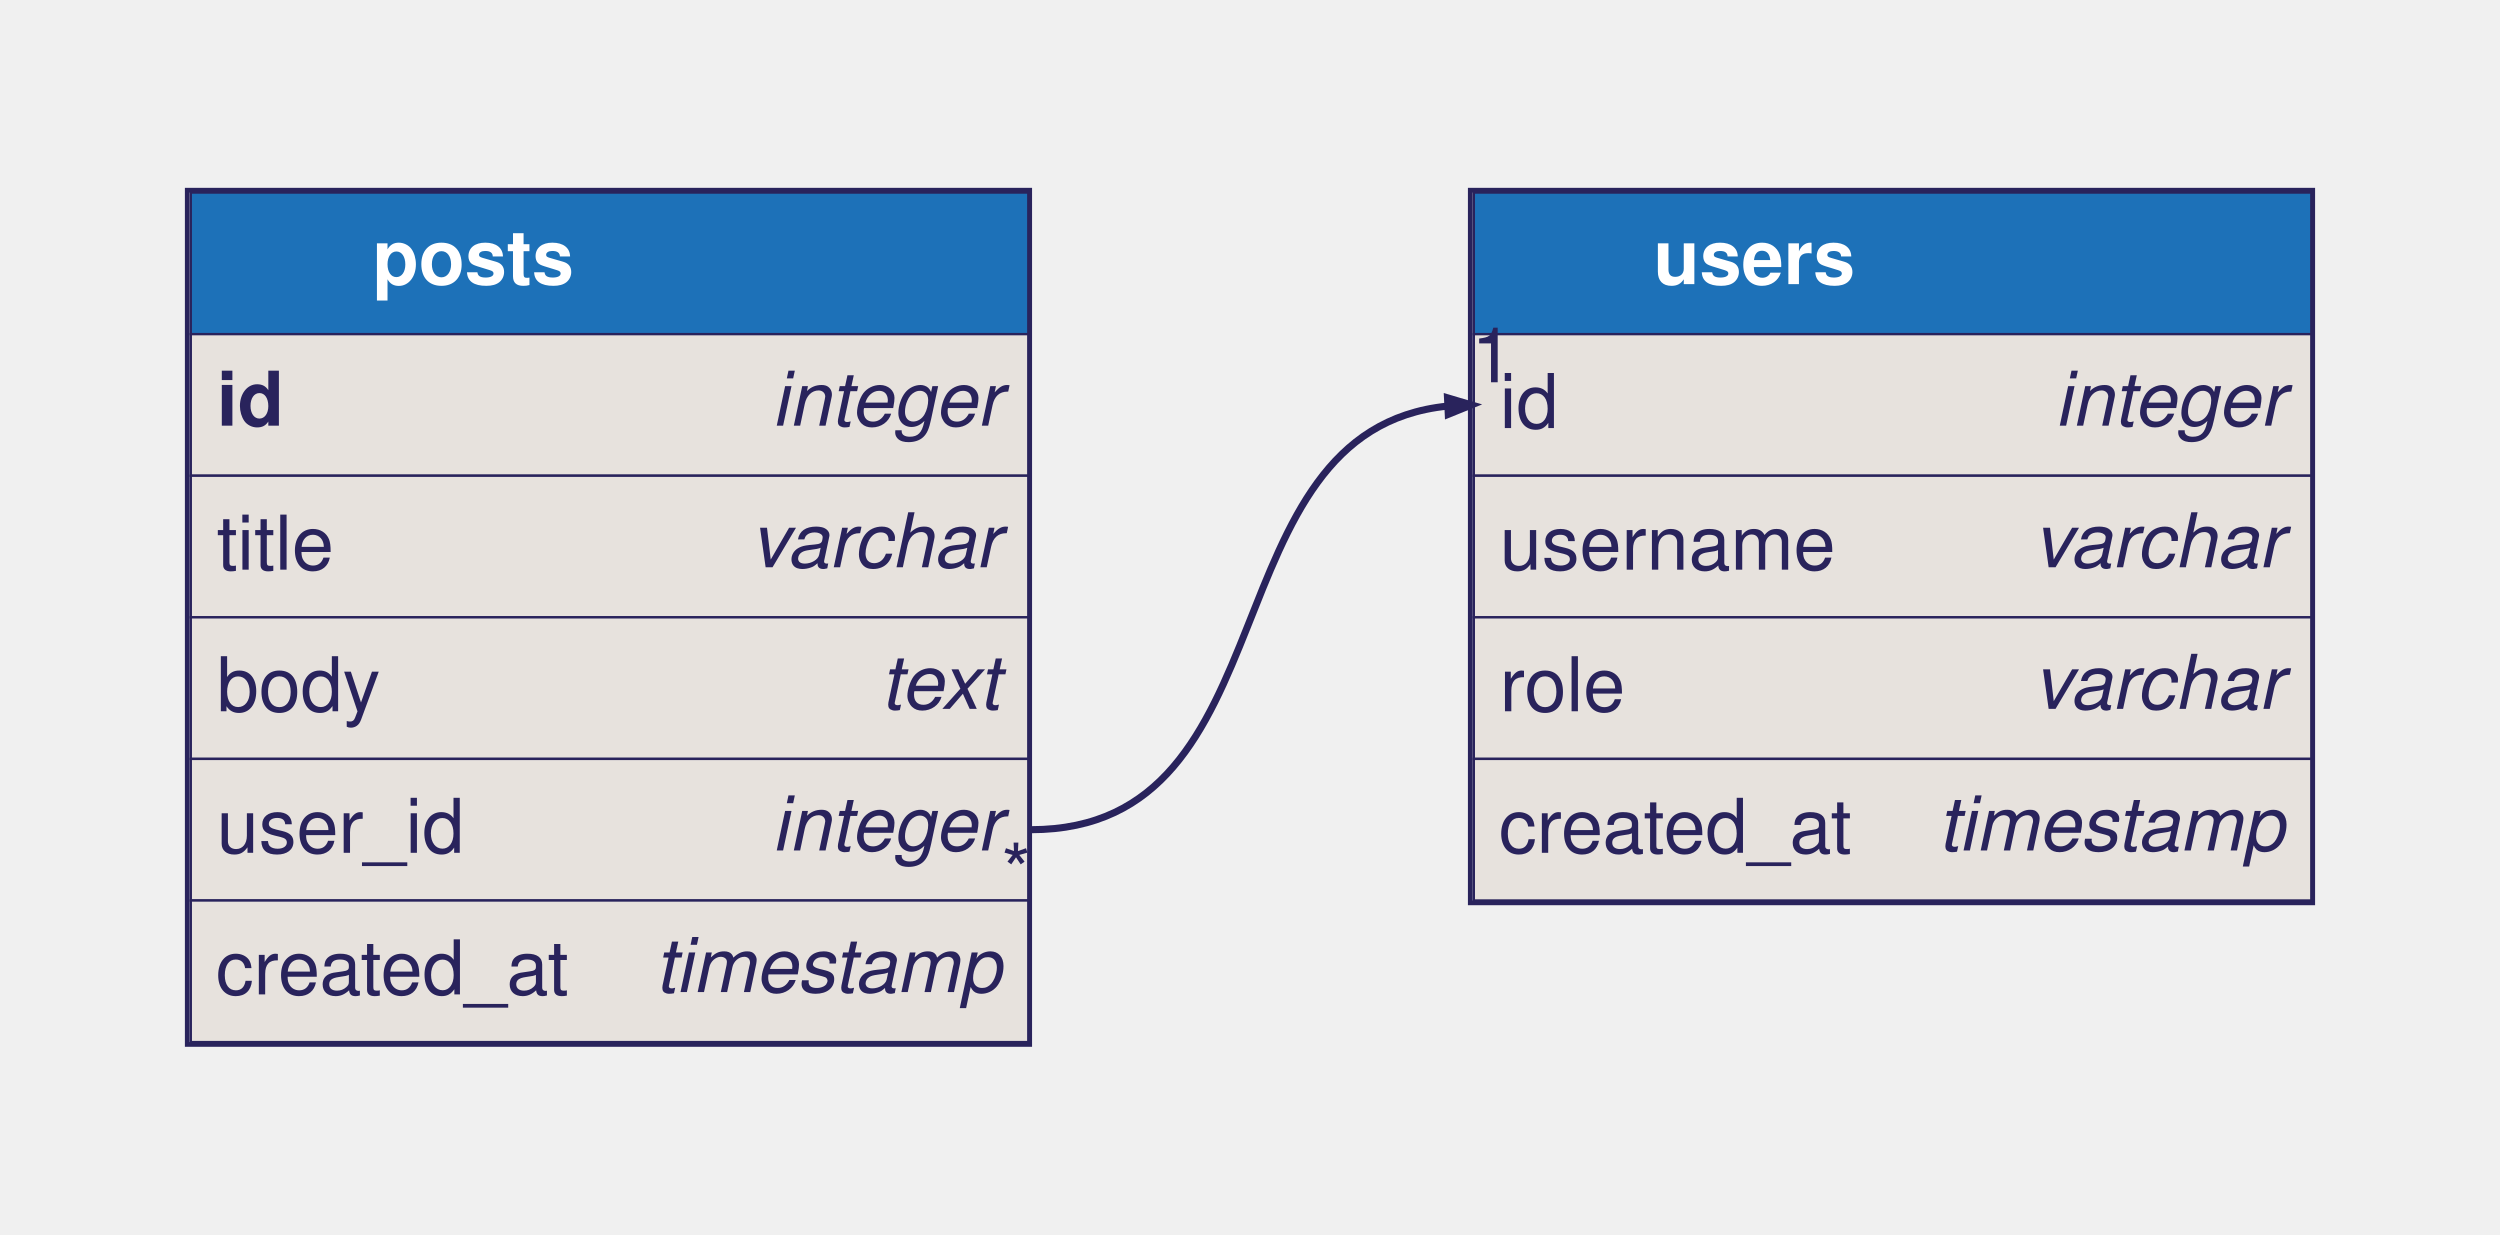
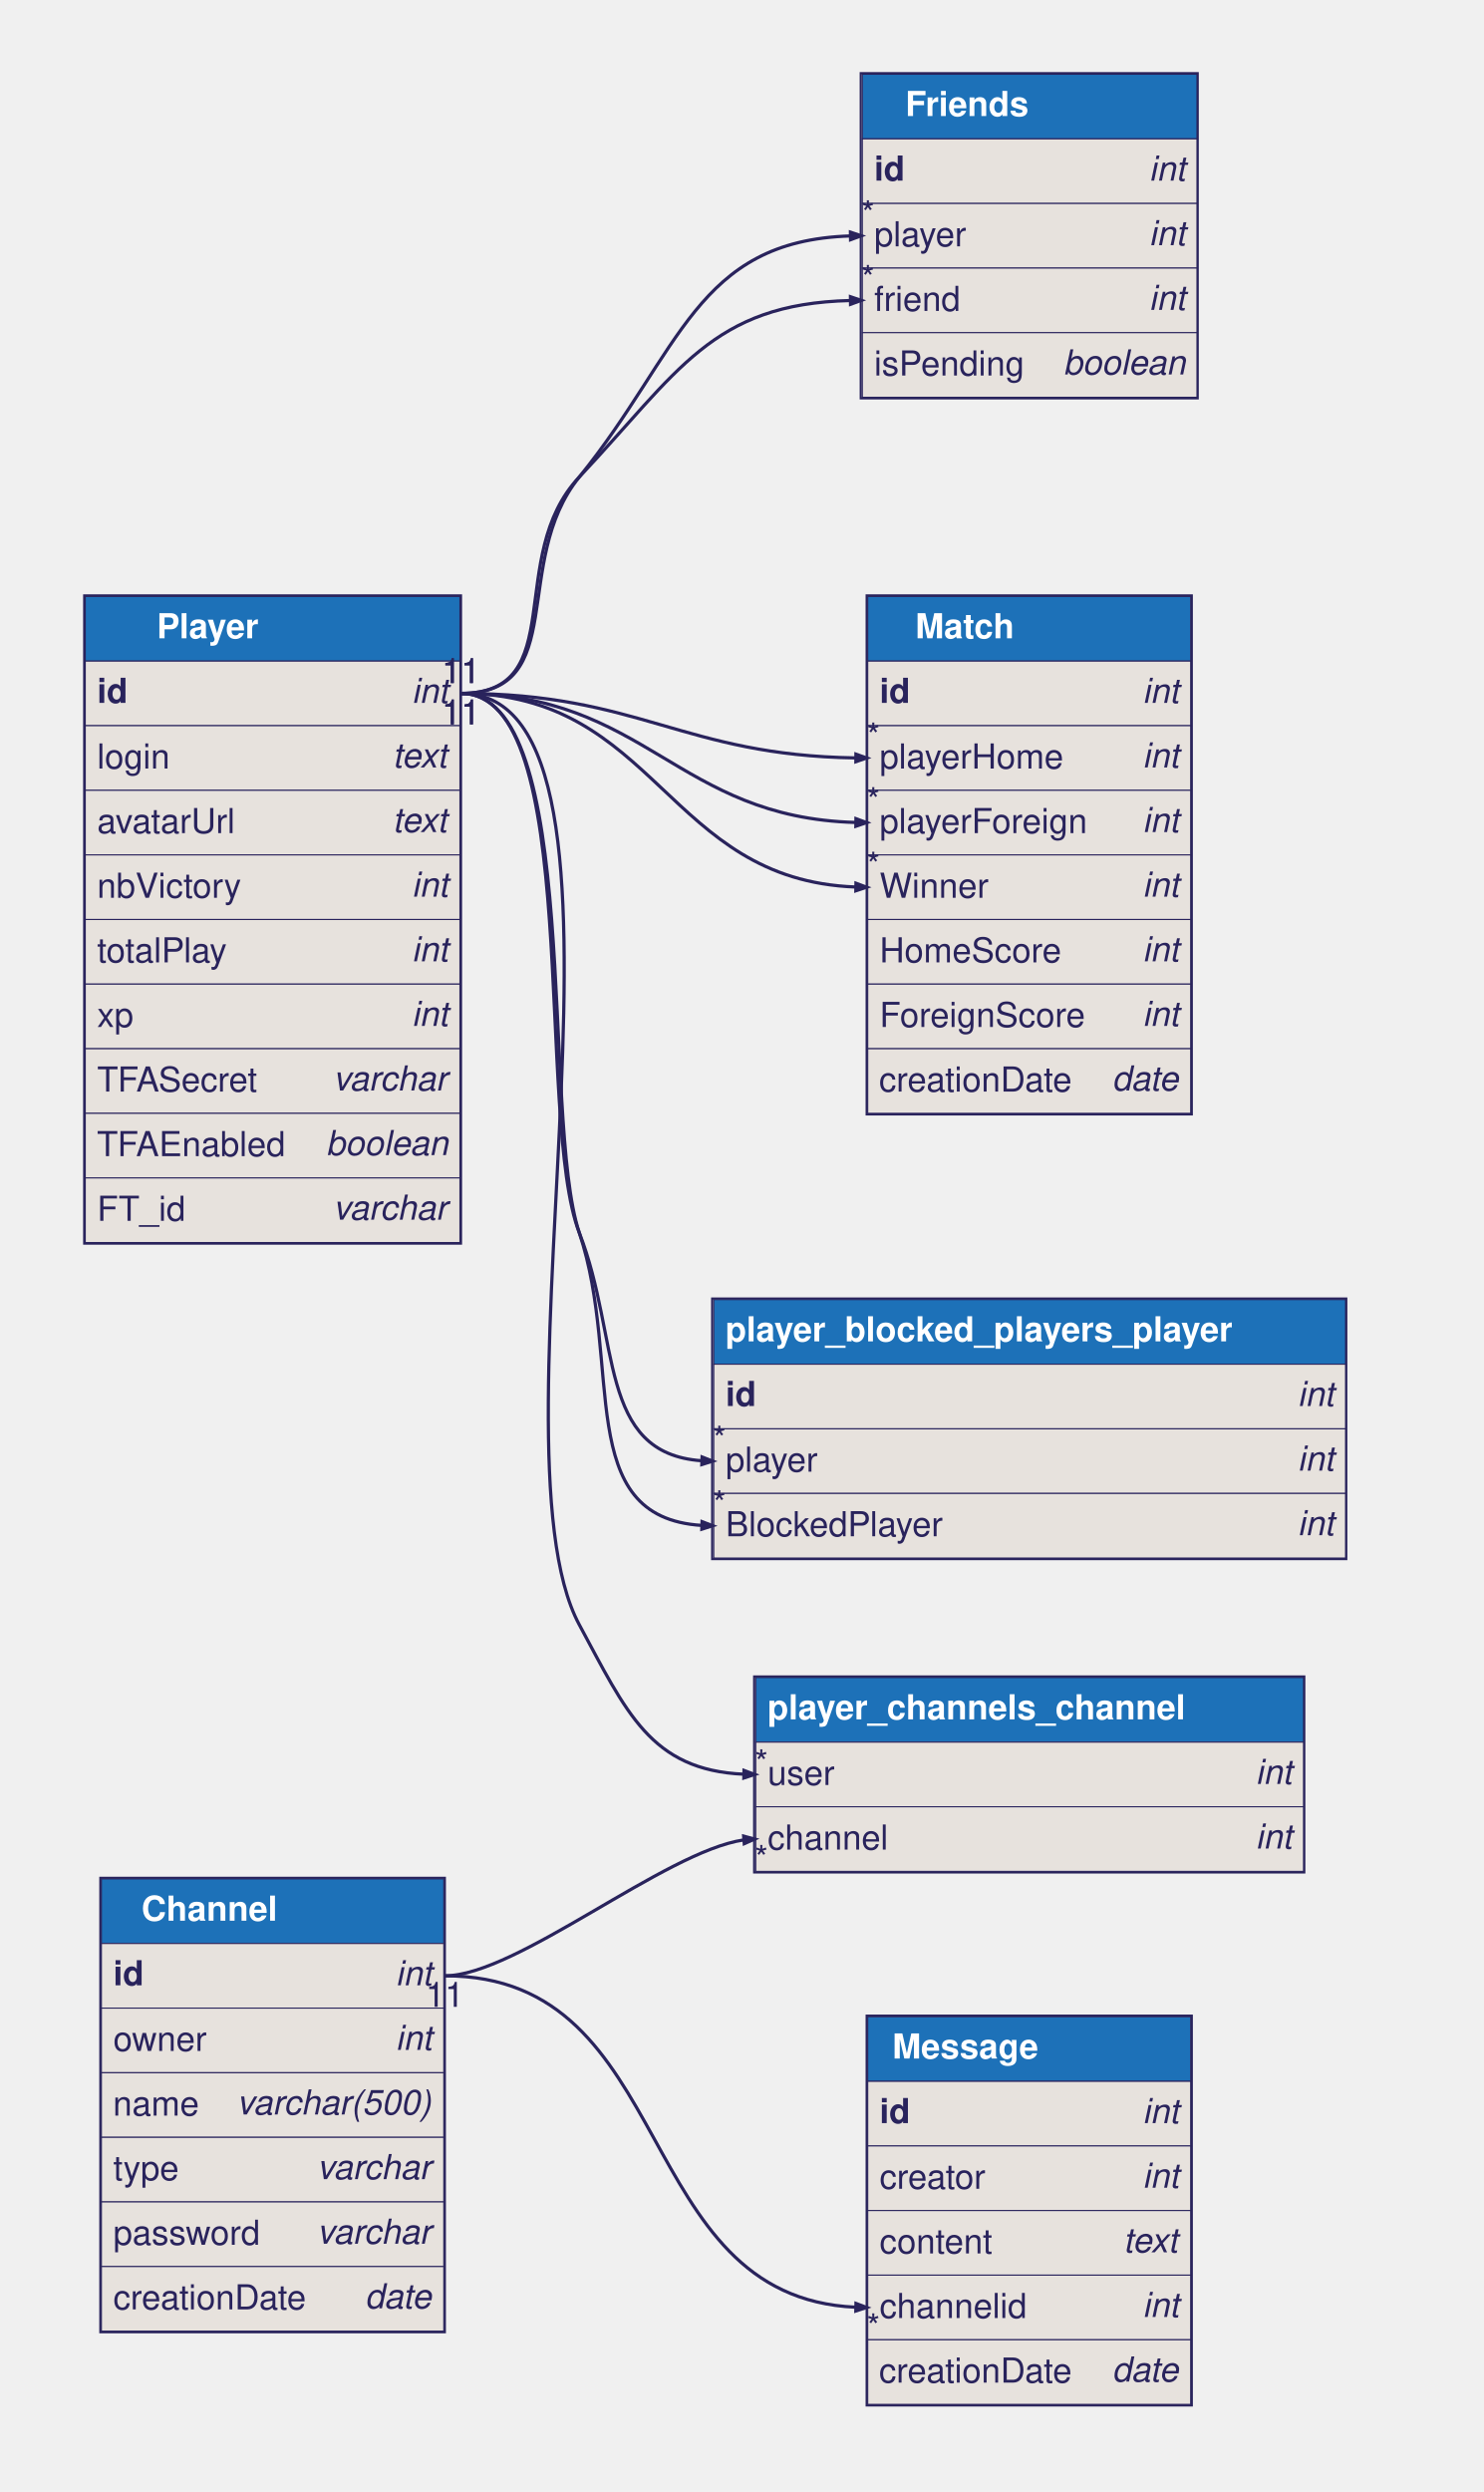
- <svg xmlns="http://www.w3.org/2000/svg" width="1059pt" height="523pt" viewBox="0.00 0.00 1059.41 522.77">
-   <g id="graph0" class="graph" transform="scale(1 1) rotate(0) translate(4 518.77)">
-     <g id="users" class="node">
-       <ellipse fill="none" stroke="black" stroke-width="0" cx="797.55" cy="-287.39" rx="253.7" ry="214.92" />
-       <polygon fill="#1d71b8" stroke="transparent" points="620.55,-377.39 620.55,-437.39 975.55,-437.39 975.55,-377.39 620.55,-377.39" />
-       <polygon fill="none" stroke="#29235c" points="620.55,-377.39 620.55,-437.39 975.55,-437.39 975.55,-377.39 620.55,-377.39" />
-       <text text-anchor="start" x="696.69" y="-398.59" font-family="Helvetica,sans-Serif" font-weight="bold" font-size="32.00" fill="#ffffff">       users       </text>
-       <polygon fill="#e7e2dd" stroke="transparent" points="620.55,-317.39 620.55,-377.39 975.55,-377.39 975.55,-317.39 620.55,-317.39" />
-       <polygon fill="none" stroke="#29235c" points="620.55,-317.39 620.55,-377.39 975.55,-377.39 975.55,-317.39 620.55,-317.39" />
-       <text text-anchor="start" x="631.55" y="-337.59" font-family="Helvetica,sans-Serif" font-size="32.00" fill="#29235c">id    </text>
-       <text text-anchor="start" x="866.75" y="-338.59" font-family="Helvetica,sans-Serif" font-style="italic" font-size="32.00" fill="#29235c">integer</text>
-       <polygon fill="#e7e2dd" stroke="transparent" points="620.55,-257.39 620.55,-317.39 975.55,-317.39 975.55,-257.39 620.55,-257.39" />
-       <polygon fill="none" stroke="#29235c" points="620.55,-257.39 620.55,-317.39 975.55,-317.39 975.55,-257.39 620.55,-257.39" />
-       <text text-anchor="start" x="631.55" y="-277.59" font-family="Helvetica,sans-Serif" font-size="32.00" fill="#29235c">username    </text>
-       <text text-anchor="start" x="857.88" y="-278.59" font-family="Helvetica,sans-Serif" font-style="italic" font-size="32.00" fill="#29235c">varchar</text>
-       <polygon fill="#e7e2dd" stroke="transparent" points="620.55,-197.39 620.55,-257.39 975.55,-257.39 975.55,-197.39 620.55,-197.39" />
-       <polygon fill="none" stroke="#29235c" points="620.55,-197.39 620.55,-257.39 975.55,-257.39 975.55,-197.39 620.55,-197.39" />
-       <text text-anchor="start" x="631.55" y="-217.59" font-family="Helvetica,sans-Serif" font-size="32.00" fill="#29235c">role    </text>
-       <text text-anchor="start" x="857.88" y="-218.59" font-family="Helvetica,sans-Serif" font-style="italic" font-size="32.00" fill="#29235c">varchar</text>
-       <polygon fill="#e7e2dd" stroke="transparent" points="620.55,-137.39 620.55,-197.39 975.55,-197.39 975.55,-137.39 620.55,-137.39" />
-       <polygon fill="none" stroke="#29235c" points="620.55,-137.39 620.55,-197.39 975.55,-197.39 975.55,-137.39 620.55,-137.39" />
-       <text text-anchor="start" x="631.18" y="-157.59" font-family="Helvetica,sans-Serif" font-size="32.00" fill="#29235c">created_at    </text>
-       <text text-anchor="start" x="817.27" y="-158.59" font-family="Helvetica,sans-Serif" font-style="italic" font-size="32.00" fill="#29235c">timestamp</text>
-       <polygon fill="none" stroke="#29235c" stroke-width="2" points="619.05,-136.39 619.05,-438.39 976.05,-438.39 976.05,-136.39 619.05,-136.39" />
-     </g>
-     <g id="posts" class="node">
-       <ellipse fill="none" stroke="black" stroke-width="0" cx="253.85" cy="-257.39" rx="253.7" ry="257.27" />
-       <polygon fill="#1d71b8" stroke="transparent" points="76.85,-377.39 76.85,-437.39 431.85,-437.39 431.85,-377.39 76.85,-377.39" />
-       <polygon fill="none" stroke="#29235c" points="76.85,-377.39 76.85,-437.39 431.85,-437.39 431.85,-377.39 76.85,-377.39" />
-       <text text-anchor="start" x="153.87" y="-398.59" font-family="Helvetica,sans-Serif" font-weight="bold" font-size="32.00" fill="#ffffff">       posts       </text>
-       <polygon fill="#e7e2dd" stroke="transparent" points="76.85,-317.39 76.85,-377.39 431.85,-377.39 431.85,-317.39 76.85,-317.39" />
-       <polygon fill="none" stroke="#29235c" points="76.85,-317.39 76.85,-377.39 431.85,-377.39 431.85,-317.39 76.85,-317.39" />
-       <text text-anchor="start" x="87.85" y="-338.59" font-family="Helvetica,sans-Serif" font-weight="bold" font-size="32.00" fill="#29235c">id</text>
-       <text text-anchor="start" x="112.74" y="-338.59" font-family="Helvetica,sans-Serif" font-size="32.00" fill="#29235c">    </text>
-       <text text-anchor="start" x="323.05" y="-338.59" font-family="Helvetica,sans-Serif" font-style="italic" font-size="32.00" fill="#29235c">integer</text>
-       <polygon fill="#e7e2dd" stroke="transparent" points="76.85,-257.39 76.85,-317.39 431.85,-317.39 431.85,-257.39 76.85,-257.39" />
-       <polygon fill="none" stroke="#29235c" points="76.85,-257.39 76.85,-317.39 431.85,-317.39 431.85,-257.39 76.85,-257.39" />
-       <text text-anchor="start" x="87.85" y="-277.59" font-family="Helvetica,sans-Serif" font-size="32.00" fill="#29235c">title    </text>
-       <text text-anchor="start" x="314.18" y="-278.59" font-family="Helvetica,sans-Serif" font-style="italic" font-size="32.00" fill="#29235c">varchar</text>
-       <polygon fill="#e7e2dd" stroke="transparent" points="76.85,-197.39 76.85,-257.39 431.85,-257.39 431.85,-197.39 76.85,-197.39" />
-       <polygon fill="none" stroke="#29235c" points="76.85,-197.39 76.85,-257.39 431.85,-257.39 431.85,-197.39 76.85,-197.39" />
-       <text text-anchor="start" x="87.85" y="-217.59" font-family="Helvetica,sans-Serif" font-size="32.00" fill="#29235c">body    </text>
-       <text text-anchor="start" x="369.28" y="-218.59" font-family="Helvetica,sans-Serif" font-style="italic" font-size="32.00" fill="#29235c">text</text>
-       <polygon fill="#e7e2dd" stroke="transparent" points="76.85,-137.39 76.85,-197.39 431.85,-197.39 431.85,-137.39 76.85,-137.39" />
-       <polygon fill="none" stroke="#29235c" points="76.85,-137.39 76.85,-197.39 431.85,-197.39 431.85,-137.39 76.85,-137.39" />
-       <text text-anchor="start" x="87.85" y="-157.59" font-family="Helvetica,sans-Serif" font-size="32.00" fill="#29235c">user_id    </text>
-       <text text-anchor="start" x="323.05" y="-158.59" font-family="Helvetica,sans-Serif" font-style="italic" font-size="32.00" fill="#29235c">integer</text>
-       <polygon fill="#e7e2dd" stroke="transparent" points="76.85,-77.39 76.85,-137.39 431.85,-137.39 431.85,-77.39 76.85,-77.39" />
-       <polygon fill="none" stroke="#29235c" points="76.85,-77.39 76.85,-137.39 431.85,-137.39 431.85,-77.39 76.85,-77.39" />
-       <text text-anchor="start" x="87.48" y="-97.59" font-family="Helvetica,sans-Serif" font-size="32.00" fill="#29235c">created_at    </text>
-       <text text-anchor="start" x="273.57" y="-98.59" font-family="Helvetica,sans-Serif" font-style="italic" font-size="32.00" fill="#29235c">timestamp</text>
-       <polygon fill="none" stroke="#29235c" stroke-width="2" points="75.35,-76.39 75.35,-438.39 432.35,-438.39 432.35,-76.39 75.35,-76.39" />
+ <svg xmlns="http://www.w3.org/2000/svg" width="1378pt" height="2314pt" viewBox="0.00 0.00 1377.60 2314.35">
+   <g id="graph0" class="graph" transform="scale(1 1) rotate(0) translate(4 2310.35)">
+     <g id="Player" class="node">
+       <ellipse fill="none" stroke="black" stroke-width="0" cx="248.9" cy="-1456.39" rx="248.8" ry="427.19" />
+       <polygon fill="#1d71b8" stroke="transparent" points="74.9,-1696.39 74.9,-1756.39 422.9,-1756.39 422.9,-1696.39 74.9,-1696.39" />
+       <polygon fill="none" stroke="#29235c" points="74.9,-1696.39 74.9,-1756.39 422.9,-1756.39 422.9,-1696.39 74.9,-1696.39" />
+       <text text-anchor="start" x="141.32" y="-1717.59" font-family="Helvetica,sans-Serif" font-weight="bold" font-size="32.00" fill="#ffffff">       Player       </text>
+       <polygon fill="#e7e2dd" stroke="transparent" points="74.9,-1636.39 74.9,-1696.39 422.9,-1696.39 422.9,-1636.39 74.9,-1636.39" />
+       <polygon fill="none" stroke="#29235c" points="74.9,-1636.39 74.9,-1696.39 422.9,-1696.39 422.9,-1636.39 74.9,-1636.39" />
+       <text text-anchor="start" x="85.9" y="-1657.59" font-family="Helvetica,sans-Serif" font-weight="bold" font-size="32.00" fill="#29235c">id</text>
+       <text text-anchor="start" x="110.79" y="-1657.59" font-family="Helvetica,sans-Serif" font-size="32.00" fill="#29235c">    </text>
+       <text text-anchor="start" x="378.12" y="-1657.59" font-family="Helvetica,sans-Serif" font-style="italic" font-size="32.00" fill="#29235c">int</text>
+       <polygon fill="#e7e2dd" stroke="transparent" points="74.9,-1576.39 74.9,-1636.39 422.9,-1636.39 422.9,-1576.39 74.9,-1576.39" />
+       <polygon fill="none" stroke="#29235c" points="74.9,-1576.39 74.9,-1636.39 422.9,-1636.39 422.9,-1576.39 74.9,-1576.39" />
+       <text text-anchor="start" x="85.9" y="-1596.59" font-family="Helvetica,sans-Serif" font-size="32.00" fill="#29235c">login    </text>
+       <text text-anchor="start" x="360.33" y="-1597.59" font-family="Helvetica,sans-Serif" font-style="italic" font-size="32.00" fill="#29235c">text</text>
+       <polygon fill="#e7e2dd" stroke="transparent" points="74.9,-1516.39 74.9,-1576.39 422.9,-1576.39 422.9,-1516.39 74.9,-1516.39" />
+       <polygon fill="none" stroke="#29235c" points="74.9,-1516.39 74.9,-1576.39 422.9,-1576.39 422.9,-1516.39 74.9,-1516.39" />
+       <text text-anchor="start" x="85.9" y="-1536.59" font-family="Helvetica,sans-Serif" font-size="32.00" fill="#29235c">avatarUrl    </text>
+       <text text-anchor="start" x="360.33" y="-1537.59" font-family="Helvetica,sans-Serif" font-style="italic" font-size="32.00" fill="#29235c">text</text>
+       <polygon fill="#e7e2dd" stroke="transparent" points="74.9,-1456.39 74.9,-1516.39 422.9,-1516.39 422.9,-1456.39 74.9,-1456.39" />
+       <polygon fill="none" stroke="#29235c" points="74.9,-1456.39 74.9,-1516.39 422.9,-1516.39 422.9,-1456.39 74.9,-1456.39" />
+       <text text-anchor="start" x="85.9" y="-1476.59" font-family="Helvetica,sans-Serif" font-size="32.00" fill="#29235c">nbVictory    </text>
+       <text text-anchor="start" x="378.12" y="-1477.59" font-family="Helvetica,sans-Serif" font-style="italic" font-size="32.00" fill="#29235c">int</text>
+       <polygon fill="#e7e2dd" stroke="transparent" points="74.9,-1396.39 74.9,-1456.39 422.9,-1456.39 422.9,-1396.39 74.9,-1396.39" />
+       <polygon fill="none" stroke="#29235c" points="74.9,-1396.39 74.9,-1456.39 422.9,-1456.39 422.9,-1396.39 74.9,-1396.39" />
+       <text text-anchor="start" x="85.9" y="-1416.59" font-family="Helvetica,sans-Serif" font-size="32.00" fill="#29235c">totalPlay    </text>
+       <text text-anchor="start" x="378.12" y="-1417.59" font-family="Helvetica,sans-Serif" font-style="italic" font-size="32.00" fill="#29235c">int</text>
+       <polygon fill="#e7e2dd" stroke="transparent" points="74.9,-1336.39 74.9,-1396.39 422.9,-1396.39 422.9,-1336.39 74.9,-1336.39" />
+       <polygon fill="none" stroke="#29235c" points="74.9,-1336.39 74.9,-1396.39 422.9,-1396.39 422.9,-1336.39 74.9,-1336.39" />
+       <text text-anchor="start" x="85.9" y="-1356.59" font-family="Helvetica,sans-Serif" font-size="32.00" fill="#29235c">xp    </text>
+       <text text-anchor="start" x="378.12" y="-1357.59" font-family="Helvetica,sans-Serif" font-style="italic" font-size="32.00" fill="#29235c">int</text>
+       <polygon fill="#e7e2dd" stroke="transparent" points="74.9,-1276.39 74.9,-1336.39 422.9,-1336.39 422.9,-1276.39 74.9,-1276.39" />
+       <polygon fill="none" stroke="#29235c" points="74.9,-1276.39 74.9,-1336.39 422.9,-1336.39 422.9,-1276.39 74.9,-1276.39" />
+       <text text-anchor="start" x="85.9" y="-1296.59" font-family="Helvetica,sans-Serif" font-size="32.00" fill="#29235c">TFASecret    </text>
+       <text text-anchor="start" x="305.23" y="-1297.59" font-family="Helvetica,sans-Serif" font-style="italic" font-size="32.00" fill="#29235c">varchar</text>
+       <polygon fill="#e7e2dd" stroke="transparent" points="74.9,-1216.39 74.9,-1276.39 422.9,-1276.39 422.9,-1216.39 74.9,-1216.39" />
+       <polygon fill="none" stroke="#29235c" points="74.9,-1216.39 74.9,-1276.39 422.9,-1276.39 422.9,-1216.39 74.9,-1216.39" />
+       <text text-anchor="start" x="85.7" y="-1236.59" font-family="Helvetica,sans-Serif" font-size="32.00" fill="#29235c">TFAEnabled    </text>
+       <text text-anchor="start" x="298.48" y="-1237.59" font-family="Helvetica,sans-Serif" font-style="italic" font-size="32.00" fill="#29235c">boolean</text>
+       <polygon fill="#e7e2dd" stroke="transparent" points="74.9,-1156.39 74.9,-1216.39 422.9,-1216.39 422.9,-1156.39 74.9,-1156.39" />
+       <polygon fill="none" stroke="#29235c" points="74.9,-1156.39 74.9,-1216.39 422.9,-1216.39 422.9,-1156.39 74.9,-1156.39" />
+       <text text-anchor="start" x="85.9" y="-1176.59" font-family="Helvetica,sans-Serif" font-size="32.00" fill="#29235c">FT_id    </text>
+       <text text-anchor="start" x="305.23" y="-1177.59" font-family="Helvetica,sans-Serif" font-style="italic" font-size="32.00" fill="#29235c">varchar</text>
+       <polygon fill="none" stroke="#29235c" stroke-width="2" points="73.9,-1155.39 73.9,-1757.39 423.9,-1757.39 423.9,-1155.39 73.9,-1155.39" />
+     </g>
+     <g id="Friends" class="node">
+       <ellipse fill="none" stroke="black" stroke-width="0" cx="951.7" cy="-2091.39" rx="222.98" ry="214.92" />
+       <polygon fill="#1d71b8" stroke="transparent" points="796.7,-2181.39 796.7,-2241.39 1107.7,-2241.39 1107.7,-2181.39 796.7,-2181.39" />
+       <polygon fill="none" stroke="#29235c" points="796.7,-2181.39 796.7,-2241.39 1107.7,-2241.39 1107.7,-2181.39 796.7,-2181.39" />
+       <text text-anchor="start" x="836.62" y="-2202.59" font-family="Helvetica,sans-Serif" font-weight="bold" font-size="32.00" fill="#ffffff">       Friends       </text>
+       <polygon fill="#e7e2dd" stroke="transparent" points="796.7,-2121.39 796.7,-2181.39 1107.7,-2181.39 1107.7,-2121.39 796.7,-2121.39" />
+       <polygon fill="none" stroke="#29235c" points="796.7,-2121.39 796.7,-2181.39 1107.7,-2181.39 1107.7,-2121.39 796.7,-2121.39" />
+       <text text-anchor="start" x="807.7" y="-2142.59" font-family="Helvetica,sans-Serif" font-weight="bold" font-size="32.00" fill="#29235c">id</text>
+       <text text-anchor="start" x="832.59" y="-2142.59" font-family="Helvetica,sans-Serif" font-size="32.00" fill="#29235c">    </text>
+       <text text-anchor="start" x="1062.92" y="-2142.59" font-family="Helvetica,sans-Serif" font-style="italic" font-size="32.00" fill="#29235c">int</text>
+       <polygon fill="#e7e2dd" stroke="transparent" points="796.7,-2061.39 796.7,-2121.39 1107.7,-2121.39 1107.7,-2061.39 796.7,-2061.39" />
+       <polygon fill="none" stroke="#29235c" points="796.7,-2061.39 796.7,-2121.39 1107.7,-2121.39 1107.7,-2061.39 796.7,-2061.39" />
+       <text text-anchor="start" x="807.7" y="-2081.59" font-family="Helvetica,sans-Serif" font-size="32.00" fill="#29235c">player    </text>
+       <text text-anchor="start" x="1062.92" y="-2082.59" font-family="Helvetica,sans-Serif" font-style="italic" font-size="32.00" fill="#29235c">int</text>
+       <polygon fill="#e7e2dd" stroke="transparent" points="796.7,-2001.39 796.7,-2061.39 1107.7,-2061.39 1107.7,-2001.39 796.7,-2001.39" />
+       <polygon fill="none" stroke="#29235c" points="796.7,-2001.39 796.7,-2061.39 1107.7,-2061.39 1107.7,-2001.39 796.7,-2001.39" />
+       <text text-anchor="start" x="807.7" y="-2021.59" font-family="Helvetica,sans-Serif" font-size="32.00" fill="#29235c">friend    </text>
+       <text text-anchor="start" x="1062.92" y="-2022.59" font-family="Helvetica,sans-Serif" font-style="italic" font-size="32.00" fill="#29235c">int</text>
+       <polygon fill="#e7e2dd" stroke="transparent" points="796.7,-1941.39 796.7,-2001.39 1107.7,-2001.39 1107.7,-1941.39 796.7,-1941.39" />
+       <polygon fill="none" stroke="#29235c" points="796.7,-1941.39 796.7,-2001.39 1107.7,-2001.39 1107.7,-1941.39 796.7,-1941.39" />
+       <text text-anchor="start" x="807.67" y="-1961.59" font-family="Helvetica,sans-Serif" font-size="32.00" fill="#29235c">isPending    </text>
+       <text text-anchor="start" x="983.29" y="-1962.59" font-family="Helvetica,sans-Serif" font-style="italic" font-size="32.00" fill="#29235c">boolean</text>
+       <polygon fill="none" stroke="#29235c" stroke-width="2" points="795.2,-1940.39 795.2,-2242.39 1108.2,-2242.39 1108.2,-1940.39 795.2,-1940.39" />
    </g>
    <g id="edge2" class="edge">
-       <path fill="none" stroke="#29235c" stroke-width="3" d="M432.85,-167.39C544.62,-167.39 506.8,-336.65 609.51,-346.9" />
-       <polygon fill="#29235c" stroke="#29235c" stroke-width="3" points="609.4,-350.4 619.55,-347.39 609.73,-343.41 609.4,-350.4" />
-       <text text-anchor="middle" x="628.45" y="-356.99" font-family="Helvetica,sans-Serif" font-size="32.00" fill="#29235c">1</text>
-       <text text-anchor="middle" x="426.63" y="-138.59" font-family="Helvetica,sans-Serif" font-size="32.00" fill="#29235c">*</text>
+       <path fill="none" stroke="#29235c" stroke-width="3" d="M423.9,-1666.39C525.72,-1666.39 469.64,-1788.33 533.8,-1867.39 628.16,-1983.64 641.94,-2086.66 785.59,-2091.23" />
+       <polygon fill="#29235c" stroke="#29235c" stroke-width="3" points="785.65,-2094.73 795.7,-2091.39 785.76,-2087.73 785.65,-2094.73" />
+       <text text-anchor="middle" x="801.93" y="-2100.99" font-family="Helvetica,sans-Serif" font-size="32.00" fill="#29235c">*</text>
+       <text text-anchor="middle" x="415.01" y="-1675.99" font-family="Helvetica,sans-Serif" font-size="32.00" fill="#29235c">1</text>
+     </g>
+     <g id="edge4" class="edge">
+       <path fill="none" stroke="#29235c" stroke-width="3" d="M423.9,-1666.39C525.72,-1666.39 463.97,-1793.3 533.8,-1867.39 625.61,-1964.79 656.78,-2028.11 785.45,-2031.26" />
+       <polygon fill="#29235c" stroke="#29235c" stroke-width="3" points="785.66,-2034.77 795.7,-2031.39 785.75,-2027.77 785.66,-2034.77" />
+       <text text-anchor="middle" x="801.93" y="-2040.99" font-family="Helvetica,sans-Serif" font-size="32.00" fill="#29235c">*</text>
+       <text text-anchor="middle" x="432.8" y="-1675.99" font-family="Helvetica,sans-Serif" font-size="32.00" fill="#29235c">1</text>
+     </g>
+     <g id="Match" class="node">
+       <ellipse fill="none" stroke="black" stroke-width="0" cx="951.7" cy="-1516.39" rx="214.92" ry="342.48" />
+       <polygon fill="#1d71b8" stroke="transparent" points="801.7,-1696.39 801.7,-1756.39 1101.7,-1756.39 1101.7,-1696.39 801.7,-1696.39" />
+       <polygon fill="none" stroke="#29235c" points="801.7,-1696.39 801.7,-1756.39 1101.7,-1756.39 1101.7,-1696.39 801.7,-1696.39" />
+       <text text-anchor="start" x="845.89" y="-1717.59" font-family="Helvetica,sans-Serif" font-weight="bold" font-size="32.00" fill="#ffffff">       Match       </text>
+       <polygon fill="#e7e2dd" stroke="transparent" points="801.7,-1636.39 801.7,-1696.39 1101.7,-1696.39 1101.7,-1636.39 801.7,-1636.39" />
+       <polygon fill="none" stroke="#29235c" points="801.7,-1636.39 801.7,-1696.39 1101.7,-1696.39 1101.7,-1636.39 801.7,-1636.39" />
+       <text text-anchor="start" x="812.7" y="-1657.59" font-family="Helvetica,sans-Serif" font-weight="bold" font-size="32.00" fill="#29235c">id</text>
+       <text text-anchor="start" x="837.59" y="-1657.59" font-family="Helvetica,sans-Serif" font-size="32.00" fill="#29235c">    </text>
+       <text text-anchor="start" x="1056.92" y="-1657.59" font-family="Helvetica,sans-Serif" font-style="italic" font-size="32.00" fill="#29235c">int</text>
+       <polygon fill="#e7e2dd" stroke="transparent" points="801.7,-1576.39 801.7,-1636.39 1101.7,-1636.39 1101.7,-1576.39 801.7,-1576.39" />
+       <polygon fill="none" stroke="#29235c" points="801.7,-1576.39 801.7,-1636.39 1101.7,-1636.39 1101.7,-1576.39 801.7,-1576.39" />
+       <text text-anchor="start" x="812.7" y="-1596.59" font-family="Helvetica,sans-Serif" font-size="32.00" fill="#29235c">playerHome    </text>
+       <text text-anchor="start" x="1056.92" y="-1597.59" font-family="Helvetica,sans-Serif" font-style="italic" font-size="32.00" fill="#29235c">int</text>
+       <polygon fill="#e7e2dd" stroke="transparent" points="801.7,-1516.39 801.7,-1576.39 1101.7,-1576.39 1101.7,-1516.39 801.7,-1516.39" />
+       <polygon fill="none" stroke="#29235c" points="801.7,-1516.39 801.7,-1576.39 1101.7,-1576.39 1101.7,-1516.39 801.7,-1516.39" />
+       <text text-anchor="start" x="812.7" y="-1536.59" font-family="Helvetica,sans-Serif" font-size="32.00" fill="#29235c">playerForeign    </text>
+       <text text-anchor="start" x="1056.92" y="-1537.59" font-family="Helvetica,sans-Serif" font-style="italic" font-size="32.00" fill="#29235c">int</text>
+       <polygon fill="#e7e2dd" stroke="transparent" points="801.7,-1456.39 801.7,-1516.39 1101.7,-1516.39 1101.7,-1456.39 801.7,-1456.39" />
+       <polygon fill="none" stroke="#29235c" points="801.7,-1456.39 801.7,-1516.39 1101.7,-1516.39 1101.7,-1456.39 801.7,-1456.39" />
+       <text text-anchor="start" x="812.7" y="-1476.59" font-family="Helvetica,sans-Serif" font-size="32.00" fill="#29235c">Winner    </text>
+       <text text-anchor="start" x="1056.92" y="-1477.59" font-family="Helvetica,sans-Serif" font-style="italic" font-size="32.00" fill="#29235c">int</text>
+       <polygon fill="#e7e2dd" stroke="transparent" points="801.7,-1396.39 801.7,-1456.39 1101.7,-1456.39 1101.7,-1396.39 801.7,-1396.39" />
+       <polygon fill="none" stroke="#29235c" points="801.7,-1396.39 801.7,-1456.39 1101.7,-1456.39 1101.7,-1396.39 801.7,-1396.39" />
+       <text text-anchor="start" x="812.7" y="-1416.59" font-family="Helvetica,sans-Serif" font-size="32.00" fill="#29235c">HomeScore    </text>
+       <text text-anchor="start" x="1056.92" y="-1417.59" font-family="Helvetica,sans-Serif" font-style="italic" font-size="32.00" fill="#29235c">int</text>
+       <polygon fill="#e7e2dd" stroke="transparent" points="801.7,-1336.39 801.7,-1396.39 1101.7,-1396.39 1101.7,-1336.39 801.7,-1336.39" />
+       <polygon fill="none" stroke="#29235c" points="801.7,-1336.39 801.7,-1396.39 1101.7,-1396.39 1101.7,-1336.39 801.7,-1336.39" />
+       <text text-anchor="start" x="812.7" y="-1356.59" font-family="Helvetica,sans-Serif" font-size="32.00" fill="#29235c">ForeignScore    </text>
+       <text text-anchor="start" x="1056.92" y="-1357.59" font-family="Helvetica,sans-Serif" font-style="italic" font-size="32.00" fill="#29235c">int</text>
+       <polygon fill="#e7e2dd" stroke="transparent" points="801.7,-1276.39 801.7,-1336.39 1101.7,-1336.39 1101.7,-1276.39 801.7,-1276.39" />
+       <polygon fill="none" stroke="#29235c" points="801.7,-1276.39 801.7,-1336.39 1101.7,-1336.39 1101.7,-1276.39 801.7,-1276.39" />
+       <text text-anchor="start" x="812.23" y="-1296.59" font-family="Helvetica,sans-Serif" font-size="32.00" fill="#29235c">creationDate    </text>
+       <text text-anchor="start" x="1028.57" y="-1297.59" font-family="Helvetica,sans-Serif" font-style="italic" font-size="32.00" fill="#29235c">date</text>
+       <polygon fill="none" stroke="#29235c" stroke-width="2" points="800.7,-1275.39 800.7,-1757.39 1102.7,-1757.39 1102.7,-1275.39 800.7,-1275.39" />
+     </g>
+     <g id="edge6" class="edge">
+       <path fill="none" stroke="#29235c" stroke-width="3" d="M423.9,-1666.39C590,-1666.39 629.53,-1608.82 790.43,-1606.46" />
+       <polygon fill="#29235c" stroke="#29235c" stroke-width="3" points="790.73,-1609.96 800.7,-1606.39 790.68,-1602.96 790.73,-1609.96" />
+       <text text-anchor="middle" x="806.93" y="-1615.99" font-family="Helvetica,sans-Serif" font-size="32.00" fill="#29235c">*</text>
+       <text text-anchor="middle" x="415.01" y="-1637.59" font-family="Helvetica,sans-Serif" font-size="32.00" fill="#29235c">1</text>
+     </g>
+     <g id="edge8" class="edge">
+       <path fill="none" stroke="#29235c" stroke-width="3" d="M423.9,-1666.39C596.22,-1666.39 623.9,-1551.03 790.58,-1546.52" />
+       <polygon fill="#29235c" stroke="#29235c" stroke-width="3" points="790.75,-1550.02 800.7,-1546.39 790.66,-1543.02 790.75,-1550.02" />
+       <text text-anchor="middle" x="806.93" y="-1555.99" font-family="Helvetica,sans-Serif" font-size="32.00" fill="#29235c">*</text>
+       <text text-anchor="middle" x="432.8" y="-1637.59" font-family="Helvetica,sans-Serif" font-size="32.00" fill="#29235c">1</text>
+     </g>
+     <g id="edge10" class="edge">
+       <path fill="none" stroke="#29235c" stroke-width="3" d="M423.9,-1666.39C606.05,-1666.39 614.84,-1493 790.56,-1486.57" />
+       <polygon fill="#29235c" stroke="#29235c" stroke-width="3" points="790.77,-1490.07 800.7,-1486.39 790.64,-1483.07 790.77,-1490.07" />
+       <text text-anchor="middle" x="806.93" y="-1495.99" font-family="Helvetica,sans-Serif" font-size="32.00" fill="#29235c">*</text>
+       <text text-anchor="middle" x="415.01" y="-1675.99" font-family="Helvetica,sans-Serif" font-size="32.00" fill="#29235c">1</text>
+     </g>
+     <g id="player_channels_channel" class="node">
+       <ellipse fill="none" stroke="black" stroke-width="0" cx="951.7" cy="-662.39" rx="362.99" ry="130.22" />
+       <polygon fill="#1d71b8" stroke="transparent" points="697.7,-692.39 697.7,-752.39 1206.7,-752.39 1206.7,-692.39 697.7,-692.39" />
+       <polygon fill="none" stroke="#29235c" points="697.7,-692.39 697.7,-752.39 1206.7,-752.39 1206.7,-692.39 697.7,-692.39" />
+       <text text-anchor="start" x="708.56" y="-713.59" font-family="Helvetica,sans-Serif" font-weight="bold" font-size="32.00" fill="#ffffff">       player_channels_channel       </text>
+       <polygon fill="#e7e2dd" stroke="transparent" points="697.7,-632.39 697.7,-692.39 1206.7,-692.39 1206.7,-632.39 697.7,-632.39" />
+       <polygon fill="none" stroke="#29235c" points="697.7,-632.39 697.7,-692.39 1206.7,-692.39 1206.7,-632.39 697.7,-632.39" />
+       <text text-anchor="start" x="708.7" y="-652.59" font-family="Helvetica,sans-Serif" font-size="32.00" fill="#29235c">user    </text>
+       <text text-anchor="start" x="1161.92" y="-653.59" font-family="Helvetica,sans-Serif" font-style="italic" font-size="32.00" fill="#29235c">int</text>
+       <polygon fill="#e7e2dd" stroke="transparent" points="697.7,-572.39 697.7,-632.39 1206.7,-632.39 1206.7,-572.39 697.7,-572.39" />
+       <polygon fill="none" stroke="#29235c" points="697.7,-572.39 697.7,-632.39 1206.7,-632.39 1206.7,-572.39 697.7,-572.39" />
+       <text text-anchor="start" x="708.7" y="-592.59" font-family="Helvetica,sans-Serif" font-size="32.00" fill="#29235c">channel    </text>
+       <text text-anchor="start" x="1161.92" y="-593.59" font-family="Helvetica,sans-Serif" font-style="italic" font-size="32.00" fill="#29235c">int</text>
+       <polygon fill="none" stroke="#29235c" stroke-width="2" points="696.2,-571.39 696.2,-753.39 1207.2,-753.39 1207.2,-571.39 696.2,-571.39" />
+     </g>
+     <g id="edge12" class="edge">
+       <path fill="none" stroke="#29235c" stroke-width="3" d="M423.9,-1666.39C617.67,-1666.39 441.69,-971.86 533.8,-801.39 577.41,-720.68 599.87,-666.42 686.67,-662.6" />
+       <polygon fill="#29235c" stroke="#29235c" stroke-width="3" points="686.78,-666.1 696.7,-662.39 686.63,-659.1 686.78,-666.1" />
+       <text text-anchor="middle" x="702.93" y="-662.39" font-family="Helvetica,sans-Serif" font-size="32.00" fill="#29235c">*</text>
+       <text text-anchor="middle" x="432.8" y="-1675.99" font-family="Helvetica,sans-Serif" font-size="32.00" fill="#29235c">1</text>
+     </g>
+     <g id="player_blocked_players_player" class="node">
+       <ellipse fill="none" stroke="black" stroke-width="0" cx="951.7" cy="-983.39" rx="417.8" ry="172.57" />
+       <polygon fill="#1d71b8" stroke="transparent" points="658.7,-1043.39 658.7,-1103.39 1245.7,-1103.39 1245.7,-1043.39 658.7,-1043.39" />
+       <polygon fill="none" stroke="#29235c" points="658.7,-1043.39 658.7,-1103.39 1245.7,-1103.39 1245.7,-1043.39 658.7,-1043.39" />
+       <text text-anchor="start" x="669.46" y="-1064.59" font-family="Helvetica,sans-Serif" font-weight="bold" font-size="32.00" fill="#ffffff">       player_blocked_players_player       </text>
+       <polygon fill="#e7e2dd" stroke="transparent" points="658.7,-983.39 658.7,-1043.39 1245.7,-1043.39 1245.7,-983.39 658.7,-983.39" />
+       <polygon fill="none" stroke="#29235c" points="658.7,-983.39 658.7,-1043.39 1245.7,-1043.39 1245.7,-983.39 658.7,-983.39" />
+       <text text-anchor="start" x="669.7" y="-1004.59" font-family="Helvetica,sans-Serif" font-weight="bold" font-size="32.00" fill="#29235c">id</text>
+       <text text-anchor="start" x="694.59" y="-1004.59" font-family="Helvetica,sans-Serif" font-size="32.00" fill="#29235c">    </text>
+       <text text-anchor="start" x="1200.92" y="-1004.59" font-family="Helvetica,sans-Serif" font-style="italic" font-size="32.00" fill="#29235c">int</text>
+       <polygon fill="#e7e2dd" stroke="transparent" points="658.7,-923.39 658.7,-983.39 1245.7,-983.39 1245.7,-923.39 658.7,-923.39" />
+       <polygon fill="none" stroke="#29235c" points="658.7,-923.39 658.7,-983.39 1245.7,-983.39 1245.7,-923.39 658.7,-923.39" />
+       <text text-anchor="start" x="669.7" y="-943.59" font-family="Helvetica,sans-Serif" font-size="32.00" fill="#29235c">player    </text>
+       <text text-anchor="start" x="1200.92" y="-944.59" font-family="Helvetica,sans-Serif" font-style="italic" font-size="32.00" fill="#29235c">int</text>
+       <polygon fill="#e7e2dd" stroke="transparent" points="658.7,-863.39 658.7,-923.39 1245.7,-923.39 1245.7,-863.39 658.7,-863.39" />
+       <polygon fill="none" stroke="#29235c" points="658.7,-863.39 658.7,-923.39 1245.7,-923.39 1245.7,-863.39 658.7,-863.39" />
+       <text text-anchor="start" x="669.7" y="-883.59" font-family="Helvetica,sans-Serif" font-size="32.00" fill="#29235c">BlockedPlayer    </text>
+       <text text-anchor="start" x="1200.92" y="-884.59" font-family="Helvetica,sans-Serif" font-style="italic" font-size="32.00" fill="#29235c">int</text>
+       <polygon fill="none" stroke="#29235c" stroke-width="2" points="657.2,-862.39 657.2,-1104.39 1246.2,-1104.39 1246.2,-862.39 657.2,-862.39" />
+     </g>
+     <g id="edge18" class="edge">
+       <path fill="none" stroke="#29235c" stroke-width="3" d="M423.9,-1666.39C537.88,-1666.39 492.33,-1271.55 533.8,-1165.39 572.23,-1067.01 550.11,-960.49 647.56,-953.73" />
+       <polygon fill="#29235c" stroke="#29235c" stroke-width="3" points="647.83,-957.22 657.7,-953.39 647.59,-950.22 647.83,-957.22" />
+       <text text-anchor="middle" x="663.93" y="-962.99" font-family="Helvetica,sans-Serif" font-size="32.00" fill="#29235c">*</text>
+       <text text-anchor="middle" x="415.01" y="-1637.59" font-family="Helvetica,sans-Serif" font-size="32.00" fill="#29235c">1</text>
+     </g>
+     <g id="edge20" class="edge">
+       <path fill="none" stroke="#29235c" stroke-width="3" d="M423.9,-1666.39C537.88,-1666.39 497.77,-1273.52 533.8,-1165.39 574.7,-1042.68 527.48,-901.07 647.57,-893.69" />
+       <polygon fill="#29235c" stroke="#29235c" stroke-width="3" points="647.81,-897.18 657.7,-893.39 647.6,-890.19 647.81,-897.18" />
+       <text text-anchor="middle" x="663.93" y="-902.99" font-family="Helvetica,sans-Serif" font-size="32.00" fill="#29235c">*</text>
+       <text text-anchor="middle" x="432.8" y="-1637.59" font-family="Helvetica,sans-Serif" font-size="32.00" fill="#29235c">1</text>
+     </g>
+     <g id="Channel" class="node">
+       <ellipse fill="none" stroke="black" stroke-width="0" cx="248.9" cy="-355.39" rx="227.88" ry="299.63" />
+       <polygon fill="#1d71b8" stroke="transparent" points="89.9,-505.39 89.9,-565.39 407.9,-565.39 407.9,-505.39 89.9,-505.39" />
+       <polygon fill="none" stroke="#29235c" points="89.9,-505.39 89.9,-565.39 407.9,-565.39 407.9,-505.39 89.9,-505.39" />
+       <text text-anchor="start" x="127.08" y="-526.59" font-family="Helvetica,sans-Serif" font-weight="bold" font-size="32.00" fill="#ffffff">       Channel       </text>
+       <polygon fill="#e7e2dd" stroke="transparent" points="89.9,-445.39 89.9,-505.39 407.9,-505.39 407.9,-445.39 89.9,-445.39" />
+       <polygon fill="none" stroke="#29235c" points="89.9,-445.39 89.9,-505.39 407.9,-505.39 407.9,-445.39 89.9,-445.39" />
+       <text text-anchor="start" x="100.9" y="-466.59" font-family="Helvetica,sans-Serif" font-weight="bold" font-size="32.00" fill="#29235c">id</text>
+       <text text-anchor="start" x="125.79" y="-466.59" font-family="Helvetica,sans-Serif" font-size="32.00" fill="#29235c">    </text>
+       <text text-anchor="start" x="363.12" y="-466.59" font-family="Helvetica,sans-Serif" font-style="italic" font-size="32.00" fill="#29235c">int</text>
+       <polygon fill="#e7e2dd" stroke="transparent" points="89.9,-385.39 89.9,-445.39 407.9,-445.39 407.9,-385.39 89.9,-385.39" />
+       <polygon fill="none" stroke="#29235c" points="89.9,-385.39 89.9,-445.39 407.9,-445.39 407.9,-385.39 89.9,-385.39" />
+       <text text-anchor="start" x="100.9" y="-405.59" font-family="Helvetica,sans-Serif" font-size="32.00" fill="#29235c">owner    </text>
+       <text text-anchor="start" x="363.12" y="-406.59" font-family="Helvetica,sans-Serif" font-style="italic" font-size="32.00" fill="#29235c">int</text>
+       <polygon fill="#e7e2dd" stroke="transparent" points="89.9,-325.39 89.9,-385.39 407.9,-385.39 407.9,-325.39 89.9,-325.39" />
+       <polygon fill="none" stroke="#29235c" points="89.9,-325.39 89.9,-385.39 407.9,-385.39 407.9,-325.39 89.9,-325.39" />
+       <text text-anchor="start" x="100.61" y="-345.59" font-family="Helvetica,sans-Serif" font-size="32.00" fill="#29235c">name    </text>
+       <text text-anchor="start" x="215.73" y="-346.59" font-family="Helvetica,sans-Serif" font-style="italic" font-size="32.00" fill="#29235c">varchar(500)</text>
+       <polygon fill="#e7e2dd" stroke="transparent" points="89.9,-265.39 89.9,-325.39 407.9,-325.39 407.9,-265.39 89.9,-265.39" />
+       <polygon fill="none" stroke="#29235c" points="89.9,-265.39 89.9,-325.39 407.9,-325.39 407.9,-265.39 89.9,-265.39" />
+       <text text-anchor="start" x="100.9" y="-285.59" font-family="Helvetica,sans-Serif" font-size="32.00" fill="#29235c">type    </text>
+       <text text-anchor="start" x="290.23" y="-286.59" font-family="Helvetica,sans-Serif" font-style="italic" font-size="32.00" fill="#29235c">varchar</text>
+       <polygon fill="#e7e2dd" stroke="transparent" points="89.9,-205.39 89.9,-265.39 407.9,-265.39 407.9,-205.39 89.9,-205.39" />
+       <polygon fill="none" stroke="#29235c" points="89.9,-205.39 89.9,-265.39 407.9,-265.39 407.9,-205.39 89.9,-205.39" />
+       <text text-anchor="start" x="100.9" y="-225.59" font-family="Helvetica,sans-Serif" font-size="32.00" fill="#29235c">password    </text>
+       <text text-anchor="start" x="290.23" y="-226.59" font-family="Helvetica,sans-Serif" font-style="italic" font-size="32.00" fill="#29235c">varchar</text>
+       <polygon fill="#e7e2dd" stroke="transparent" points="89.9,-145.39 89.9,-205.39 407.9,-205.39 407.9,-145.39 89.9,-145.39" />
+       <polygon fill="none" stroke="#29235c" points="89.9,-145.39 89.9,-205.39 407.9,-205.39 407.9,-145.39 89.9,-145.39" />
+       <text text-anchor="start" x="100.9" y="-165.59" font-family="Helvetica,sans-Serif" font-size="32.00" fill="#29235c">creationDate    </text>
+       <text text-anchor="start" x="334.64" y="-166.59" font-family="Helvetica,sans-Serif" font-style="italic" font-size="32.00" fill="#29235c">date</text>
+       <polygon fill="none" stroke="#29235c" stroke-width="2" points="88.9,-144.39 88.9,-566.39 408.9,-566.39 408.9,-144.39 88.9,-144.39" />
+     </g>
+     <g id="edge14" class="edge">
+       <path fill="none" stroke="#29235c" stroke-width="3" d="M408.9,-475.39C475.53,-475.39 613.09,-590.76 686.37,-601.58" />
+       <polygon fill="#29235c" stroke="#29235c" stroke-width="3" points="686.46,-605.09 696.7,-602.39 687.01,-598.11 686.46,-605.09" />
+       <text text-anchor="middle" x="702.93" y="-573.59" font-family="Helvetica,sans-Serif" font-size="32.00" fill="#29235c">*</text>
+       <text text-anchor="middle" x="400.01" y="-446.59" font-family="Helvetica,sans-Serif" font-size="32.00" fill="#29235c">1</text>
+     </g>
+     <g id="Message" class="node">
+       <ellipse fill="none" stroke="black" stroke-width="0" cx="951.7" cy="-257.39" rx="214.92" ry="257.27" />
+       <polygon fill="#1d71b8" stroke="transparent" points="801.7,-377.39 801.7,-437.39 1101.7,-437.39 1101.7,-377.39 801.7,-377.39" />
+       <polygon fill="none" stroke="#29235c" points="801.7,-377.39 801.7,-437.39 1101.7,-437.39 1101.7,-377.39 801.7,-377.39" />
+       <text text-anchor="start" x="824.55" y="-398.59" font-family="Helvetica,sans-Serif" font-weight="bold" font-size="32.00" fill="#ffffff">       Message       </text>
+       <polygon fill="#e7e2dd" stroke="transparent" points="801.7,-317.39 801.7,-377.39 1101.7,-377.39 1101.7,-317.39 801.7,-317.39" />
+       <polygon fill="none" stroke="#29235c" points="801.7,-317.39 801.7,-377.39 1101.7,-377.39 1101.7,-317.39 801.7,-317.39" />
+       <text text-anchor="start" x="812.7" y="-338.59" font-family="Helvetica,sans-Serif" font-weight="bold" font-size="32.00" fill="#29235c">id</text>
+       <text text-anchor="start" x="837.59" y="-338.59" font-family="Helvetica,sans-Serif" font-size="32.00" fill="#29235c">    </text>
+       <text text-anchor="start" x="1056.92" y="-338.59" font-family="Helvetica,sans-Serif" font-style="italic" font-size="32.00" fill="#29235c">int</text>
+       <polygon fill="#e7e2dd" stroke="transparent" points="801.7,-257.39 801.7,-317.39 1101.7,-317.39 1101.7,-257.39 801.7,-257.39" />
+       <polygon fill="none" stroke="#29235c" points="801.7,-257.39 801.7,-317.39 1101.7,-317.39 1101.7,-257.39 801.7,-257.39" />
+       <text text-anchor="start" x="812.7" y="-277.59" font-family="Helvetica,sans-Serif" font-size="32.00" fill="#29235c">creator    </text>
+       <text text-anchor="start" x="1056.92" y="-278.59" font-family="Helvetica,sans-Serif" font-style="italic" font-size="32.00" fill="#29235c">int</text>
+       <polygon fill="#e7e2dd" stroke="transparent" points="801.7,-197.39 801.7,-257.39 1101.7,-257.39 1101.7,-197.39 801.7,-197.39" />
+       <polygon fill="none" stroke="#29235c" points="801.7,-197.39 801.7,-257.39 1101.7,-257.39 1101.7,-197.39 801.7,-197.39" />
+       <text text-anchor="start" x="812.7" y="-217.59" font-family="Helvetica,sans-Serif" font-size="32.00" fill="#29235c">content    </text>
+       <text text-anchor="start" x="1039.13" y="-218.59" font-family="Helvetica,sans-Serif" font-style="italic" font-size="32.00" fill="#29235c">text</text>
+       <polygon fill="#e7e2dd" stroke="transparent" points="801.7,-137.39 801.7,-197.39 1101.7,-197.39 1101.7,-137.39 801.7,-137.39" />
+       <polygon fill="none" stroke="#29235c" points="801.7,-137.39 801.7,-197.39 1101.7,-197.39 1101.7,-137.39 801.7,-137.39" />
+       <text text-anchor="start" x="812.7" y="-157.59" font-family="Helvetica,sans-Serif" font-size="32.00" fill="#29235c">channelid    </text>
+       <text text-anchor="start" x="1056.92" y="-158.59" font-family="Helvetica,sans-Serif" font-style="italic" font-size="32.00" fill="#29235c">int</text>
+       <polygon fill="#e7e2dd" stroke="transparent" points="801.7,-77.39 801.7,-137.39 1101.7,-137.39 1101.7,-77.39 801.7,-77.39" />
+       <polygon fill="none" stroke="#29235c" points="801.7,-77.39 801.7,-137.39 1101.7,-137.39 1101.7,-77.39 801.7,-77.39" />
+       <text text-anchor="start" x="812.23" y="-97.59" font-family="Helvetica,sans-Serif" font-size="32.00" fill="#29235c">creationDate    </text>
+       <text text-anchor="start" x="1028.57" y="-98.59" font-family="Helvetica,sans-Serif" font-style="italic" font-size="32.00" fill="#29235c">date</text>
+       <polygon fill="none" stroke="#29235c" stroke-width="2" points="800.7,-76.39 800.7,-438.39 1102.7,-438.39 1102.7,-76.39 800.7,-76.39" />
+     </g>
+     <g id="edge16" class="edge">
+       <path fill="none" stroke="#29235c" stroke-width="3" d="M408.9,-475.39C626.94,-475.39 580.74,-176.94 790.52,-167.61" />
+       <polygon fill="#29235c" stroke="#29235c" stroke-width="3" points="790.78,-171.11 800.7,-167.39 790.63,-164.11 790.78,-171.11" />
+       <text text-anchor="middle" x="806.93" y="-138.59" font-family="Helvetica,sans-Serif" font-size="32.00" fill="#29235c">*</text>
+       <text text-anchor="middle" x="417.8" y="-446.59" font-family="Helvetica,sans-Serif" font-size="32.00" fill="#29235c">1</text>
    </g>
  </g>
</svg>
